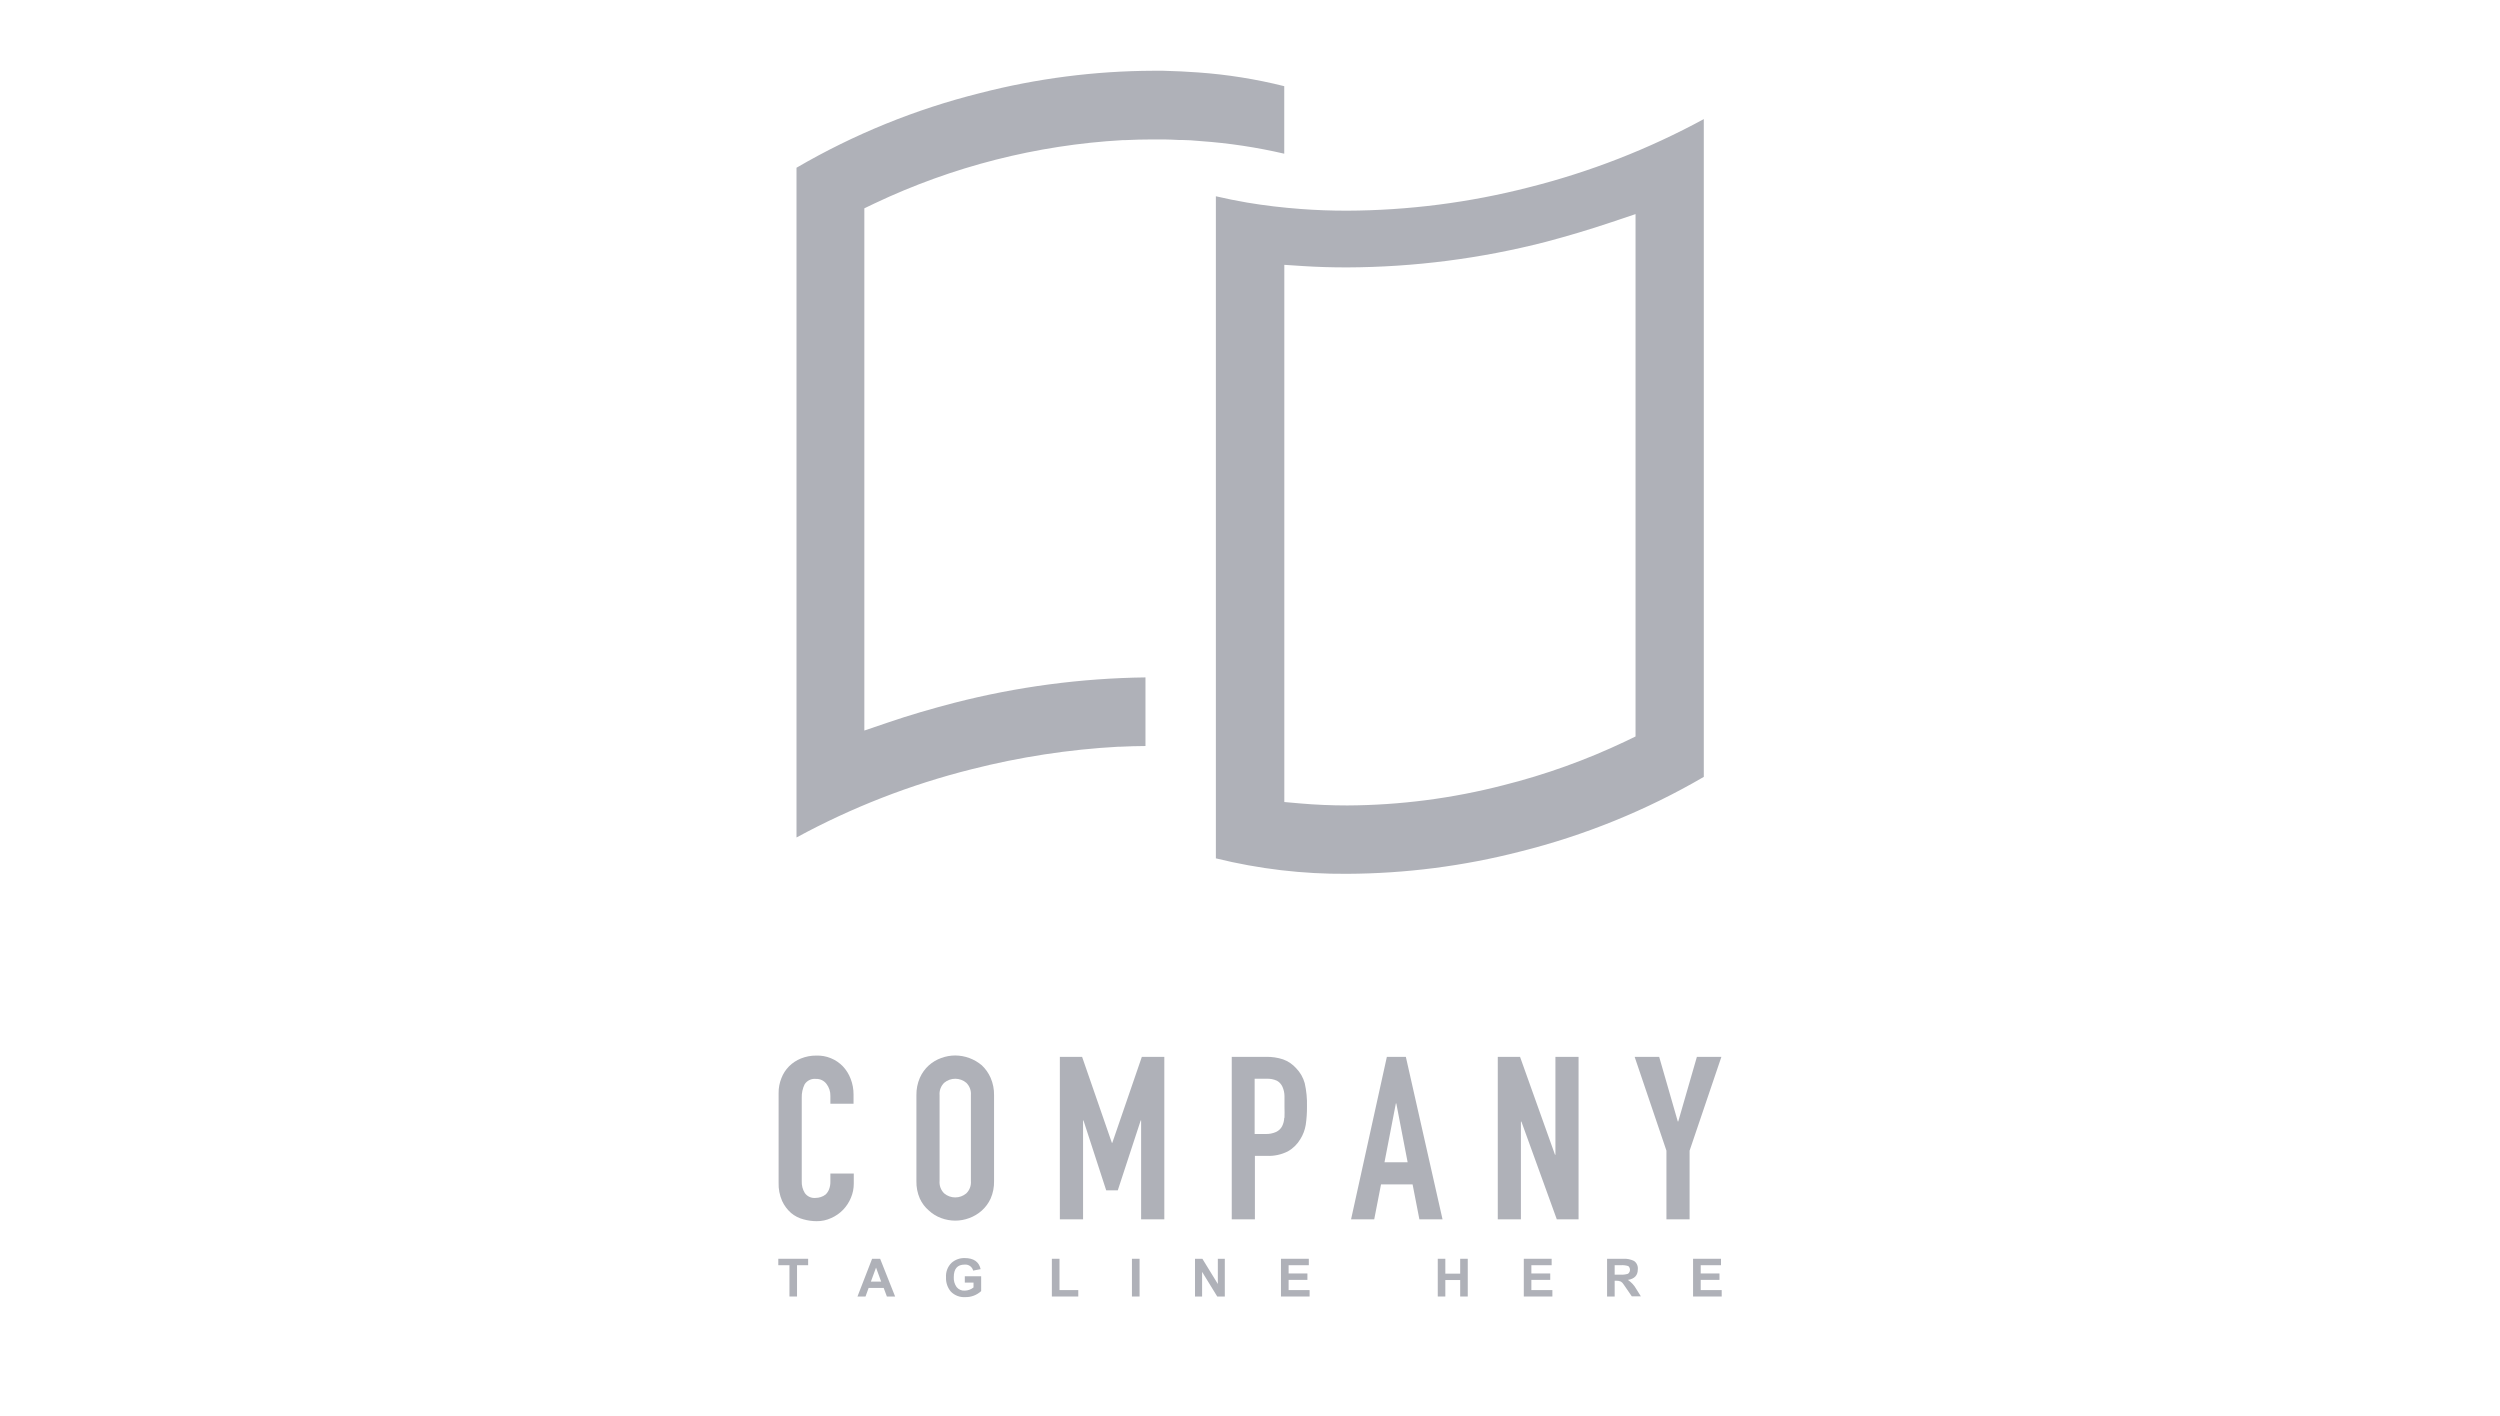
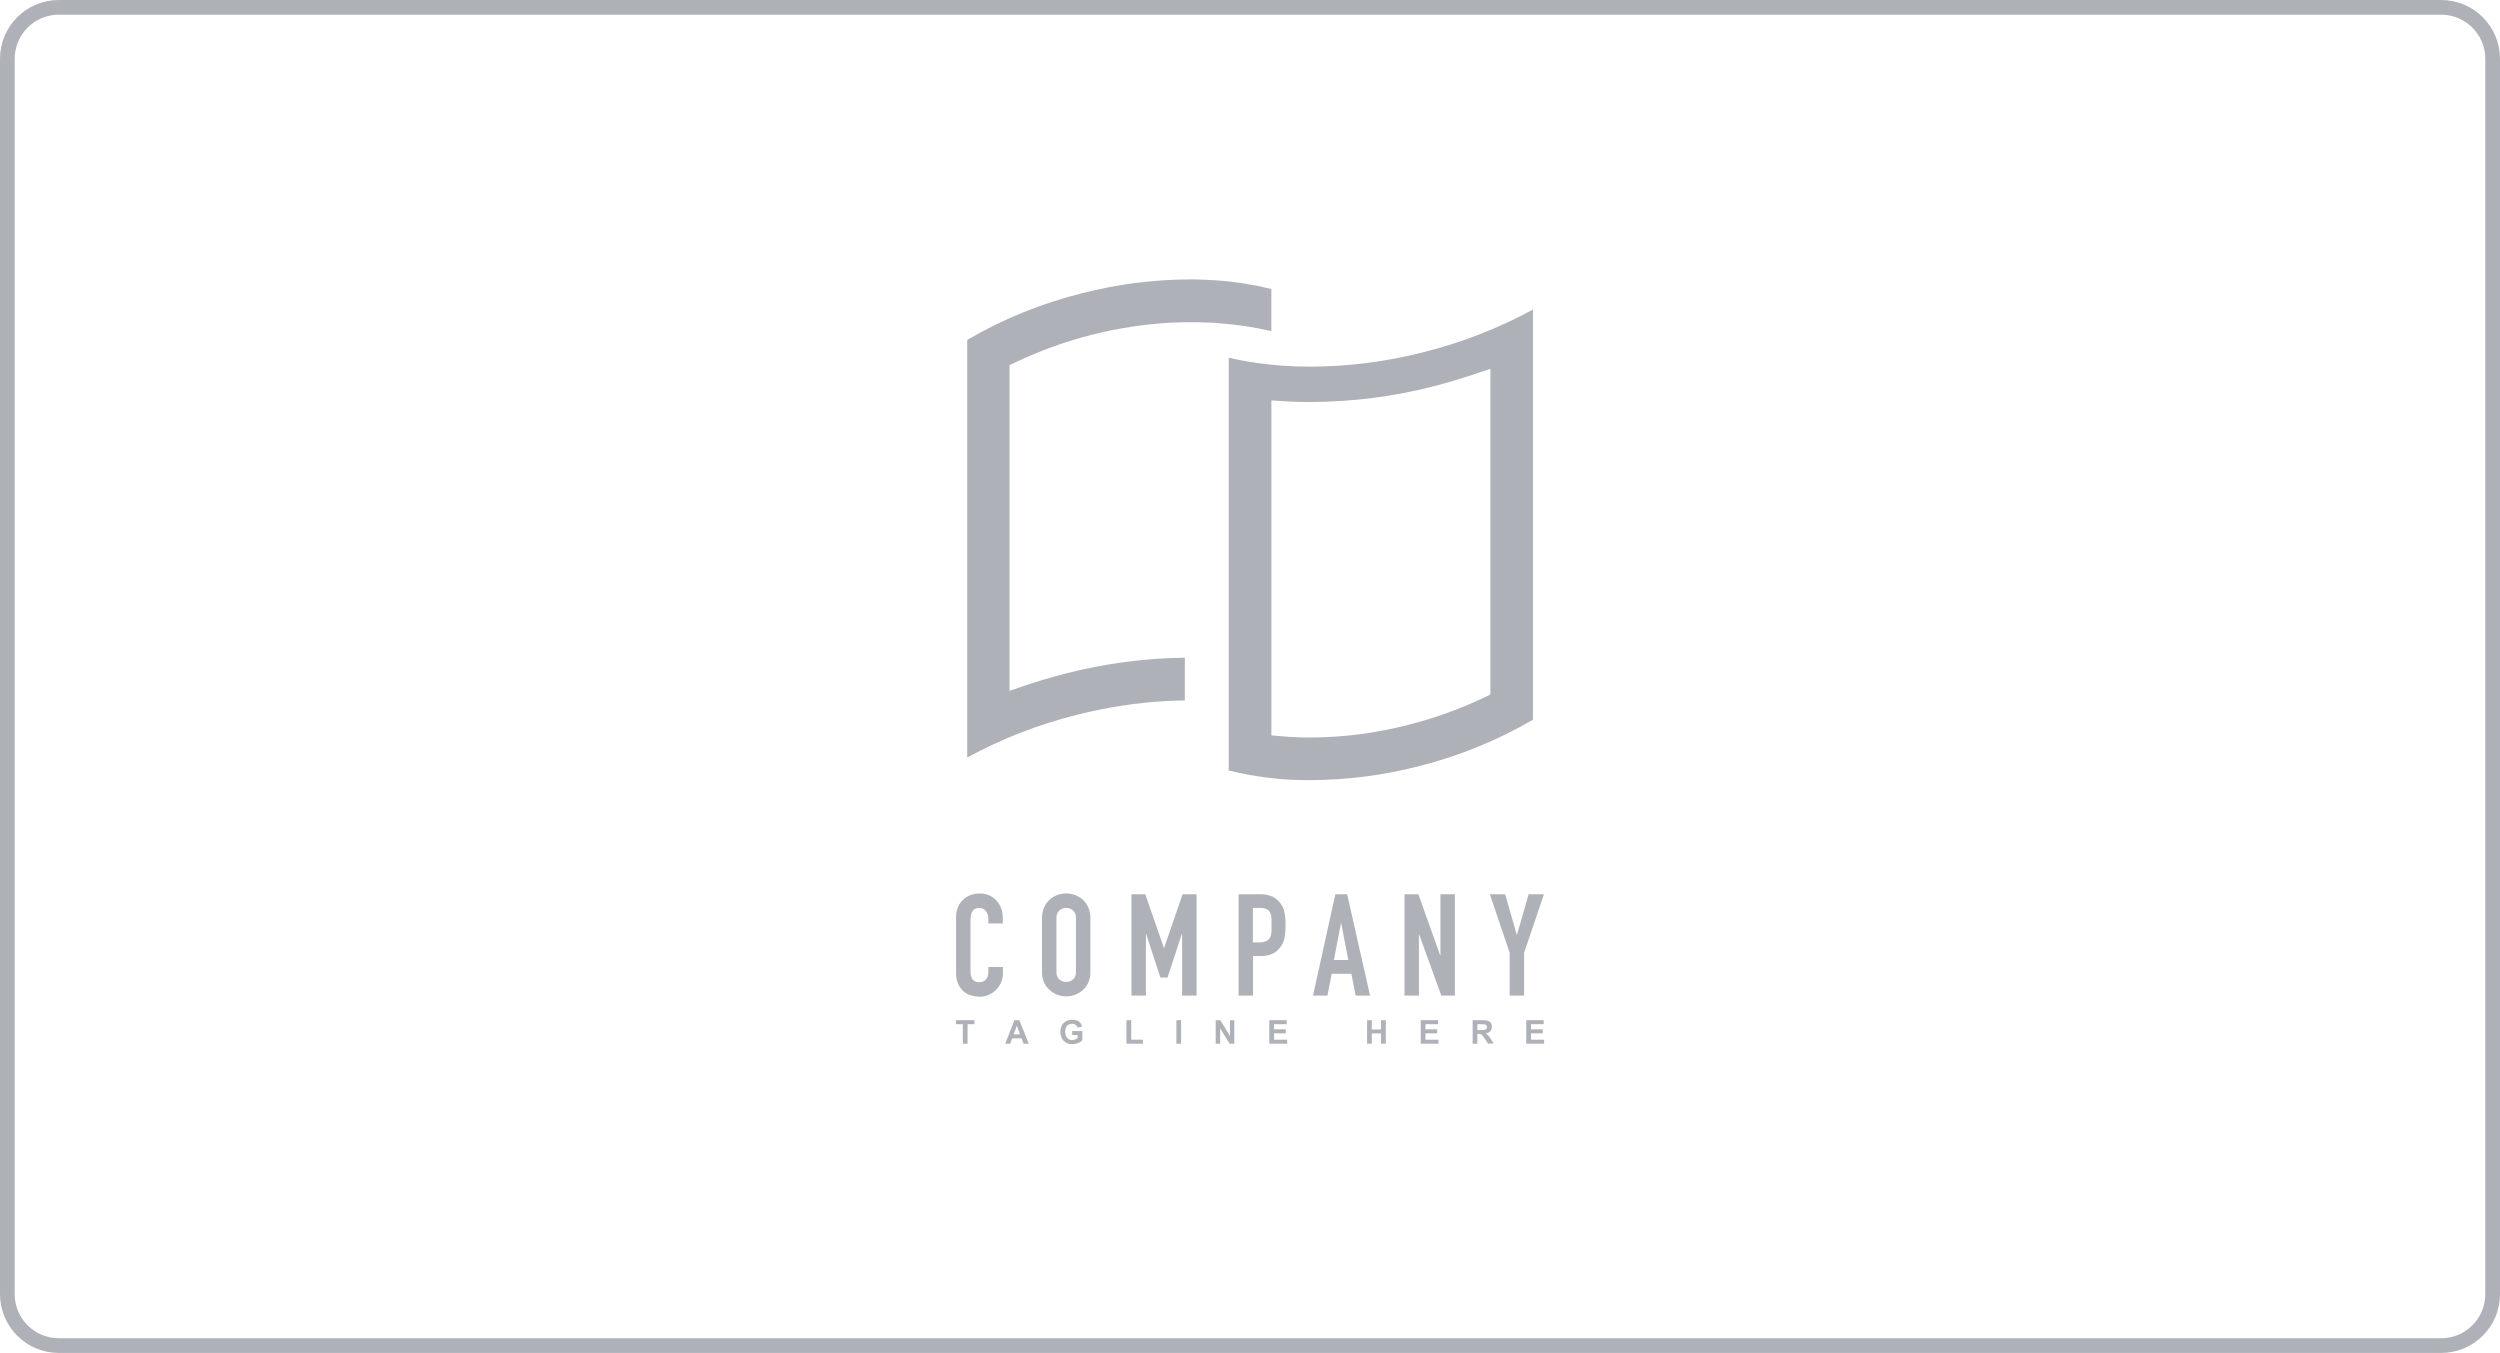
- <svg xmlns="http://www.w3.org/2000/svg" width="106" height="60" viewBox="0 0 106 60" fill="none">
-   <path fill-rule="evenodd" clip-rule="evenodd" d="M50.114 5.935H49.977C49.767 5.922 49.557 5.917 49.347 5.912H49.347H49.327H48.892C48.495 5.912 48.09 5.922 47.688 5.942C47.657 5.94 47.627 5.94 47.597 5.942C43.952 6.149 40.382 7.06 37.081 8.625L36.648 8.833V30.975L37.66 30.631C38.548 30.326 39.494 30.052 40.473 29.797C43.119 29.118 45.837 28.757 48.568 28.722V31.631C48.206 31.633 47.855 31.643 47.503 31.661H47.419C45.318 31.776 43.232 32.097 41.191 32.617C38.607 33.264 36.114 34.236 33.772 35.509V7.112C36.205 5.693 38.825 4.627 41.556 3.946C43.953 3.327 46.417 3.009 48.892 3H49.319C49.83 3.013 50.329 3.036 50.797 3.071C52.03 3.158 53.253 3.353 54.452 3.654V6.517C53.287 6.246 52.103 6.067 50.91 5.983C50.886 5.981 50.862 5.979 50.838 5.977C50.591 5.956 50.344 5.935 50.114 5.935ZM55.153 8.861C55.788 8.91 56.446 8.933 57.111 8.933C59.712 8.923 62.303 8.591 64.824 7.943C67.407 7.294 69.899 6.322 72.241 5.05V32.94C69.807 34.358 67.185 35.424 64.455 36.106C62.057 36.723 59.593 37.039 57.118 37.05C55.243 37.065 53.374 36.844 51.553 36.394V8.322C51.983 8.421 52.426 8.513 52.876 8.589C53.615 8.714 54.394 8.805 55.153 8.861ZM69.347 9.078L68.335 9.418C67.404 9.731 66.466 10.011 65.522 10.26C62.775 10.966 59.951 11.328 57.116 11.338C56.456 11.338 55.849 11.32 55.262 11.282L54.455 11.229V31.318V34.006L55.148 34.067C55.79 34.123 56.453 34.151 57.121 34.151C59.354 34.141 61.578 33.853 63.741 33.294C65.522 32.847 67.255 32.224 68.915 31.435L69.347 31.226V9.078Z" fill="#AFB1B8" />
-   <path d="M35.737 45.212C35.592 45.062 35.416 44.943 35.222 44.865C35.028 44.786 34.82 44.75 34.611 44.757C34.389 44.754 34.168 44.796 33.961 44.879C33.772 44.955 33.6 45.068 33.455 45.212C33.312 45.357 33.201 45.53 33.129 45.721C33.05 45.921 33.01 46.134 33.013 46.349V50.143C33.004 50.41 33.055 50.676 33.162 50.921C33.251 51.116 33.381 51.289 33.541 51.43C33.693 51.557 33.871 51.65 34.062 51.699C34.247 51.751 34.438 51.778 34.629 51.778C34.84 51.78 35.05 51.735 35.241 51.646C35.431 51.563 35.603 51.444 35.747 51.295C35.888 51.148 36.001 50.975 36.079 50.786C36.16 50.595 36.201 50.389 36.2 50.181V49.757H35.208V50.095C35.211 50.21 35.192 50.325 35.15 50.433C35.118 50.514 35.069 50.587 35.006 50.647C34.945 50.696 34.874 50.733 34.799 50.756C34.732 50.778 34.662 50.79 34.591 50.791C34.503 50.802 34.413 50.788 34.331 50.753C34.249 50.717 34.179 50.66 34.126 50.588C34.032 50.436 33.986 50.258 33.994 50.08V46.542C33.988 46.346 34.03 46.151 34.116 45.975C34.167 45.895 34.24 45.831 34.326 45.791C34.412 45.75 34.507 45.735 34.601 45.746C34.687 45.743 34.772 45.761 34.849 45.798C34.926 45.836 34.993 45.891 35.044 45.96C35.155 46.106 35.213 46.285 35.208 46.469V46.797H36.19V46.41C36.192 46.183 36.151 45.958 36.069 45.746C35.995 45.548 35.883 45.366 35.737 45.212Z" fill="#AFB1B8" />
-   <path d="M41.629 45.169C41.313 44.902 40.914 44.755 40.501 44.752C40.299 44.753 40.098 44.789 39.909 44.859C39.716 44.928 39.538 45.033 39.385 45.169C39.221 45.317 39.09 45.498 39.001 45.701C38.901 45.932 38.852 46.183 38.856 46.435V50.074C38.849 50.33 38.899 50.585 39.001 50.819C39.09 51.015 39.221 51.189 39.385 51.328C39.537 51.469 39.715 51.578 39.909 51.648C40.098 51.718 40.299 51.754 40.501 51.755C40.703 51.755 40.903 51.719 41.093 51.648C41.29 51.577 41.472 51.468 41.629 51.328C41.787 51.186 41.914 51.013 42.003 50.819C42.105 50.585 42.154 50.33 42.148 50.074V46.435C42.152 46.183 42.103 45.932 42.003 45.701C41.915 45.5 41.788 45.319 41.629 45.169ZM41.166 50.074C41.174 50.171 41.161 50.269 41.127 50.36C41.093 50.451 41.039 50.533 40.969 50.601C40.838 50.711 40.672 50.771 40.502 50.771C40.331 50.771 40.166 50.711 40.035 50.601C39.965 50.533 39.911 50.451 39.877 50.36C39.843 50.269 39.83 50.171 39.838 50.074V46.435C39.83 46.339 39.843 46.241 39.877 46.15C39.911 46.059 39.965 45.976 40.035 45.909C40.166 45.799 40.331 45.739 40.502 45.739C40.672 45.739 40.838 45.799 40.969 45.909C41.039 45.976 41.093 46.059 41.127 46.15C41.161 46.241 41.174 46.339 41.166 46.435V50.074Z" fill="#AFB1B8" />
-   <path d="M49.367 51.699V44.811H48.414L47.161 48.457H47.144L45.881 44.811H44.938V51.699H45.922V47.509H45.94L46.903 50.471H47.394L48.365 47.509H48.383V51.699H49.367Z" fill="#AFB1B8" />
-   <path d="M54.958 45.294C54.806 45.124 54.615 44.994 54.401 44.917C54.171 44.842 53.93 44.806 53.688 44.81H52.226V51.699H53.208V49.009H53.713C54.02 49.023 54.324 48.958 54.599 48.821C54.822 48.697 55.008 48.515 55.138 48.294C55.251 48.111 55.328 47.907 55.363 47.694C55.401 47.435 55.419 47.173 55.416 46.911C55.425 46.58 55.393 46.249 55.32 45.927C55.254 45.688 55.13 45.471 54.958 45.294ZM54.452 47.394C54.448 47.519 54.417 47.641 54.361 47.753C54.305 47.859 54.216 47.943 54.108 47.994C53.963 48.059 53.804 48.089 53.645 48.081H53.197V45.739H53.703C53.856 45.731 54.008 45.761 54.146 45.825C54.248 45.883 54.328 45.972 54.376 46.079C54.43 46.2 54.459 46.331 54.462 46.463C54.462 46.608 54.462 46.761 54.462 46.921C54.462 47.081 54.472 47.247 54.462 47.394H54.452Z" fill="#AFB1B8" />
-   <path d="M59.608 44.811H58.803L57.285 51.699H58.267L58.555 50.219H59.894L60.182 51.699H61.163L59.608 44.811ZM58.702 49.281L59.185 46.784H59.203L59.684 49.281H58.702Z" fill="#AFB1B8" />
-   <path d="M65.95 48.961H65.932L64.45 44.811H63.506V51.699H64.487V47.557H64.508L66.008 51.699H66.931V44.811H65.95V48.961Z" fill="#AFB1B8" />
-   <path d="M71.948 44.811L71.158 47.549H71.138L70.349 44.811H69.309L70.657 48.788V51.699H71.639V48.788L72.987 44.811H71.948Z" fill="#AFB1B8" />
-   <path d="M33 53.645H33.473V54.972H33.794V53.645H34.265V53.372H33V53.645Z" fill="#AFB1B8" />
-   <path d="M36.977 53.372L36.357 54.972H36.698L36.83 54.608H37.468L37.604 54.972H37.953L37.318 53.372H36.977ZM36.926 54.339L37.144 53.746L37.361 54.339H36.926Z" fill="#AFB1B8" />
-   <path d="M40.908 54.382H41.277V54.588C41.169 54.675 41.036 54.722 40.898 54.723C40.833 54.727 40.769 54.715 40.71 54.688C40.651 54.661 40.599 54.621 40.559 54.57C40.474 54.449 40.432 54.302 40.44 54.153C40.44 53.797 40.594 53.619 40.9 53.619C40.981 53.611 41.062 53.633 41.128 53.679C41.194 53.726 41.242 53.795 41.262 53.873L41.578 53.812C41.51 53.5 41.285 53.342 40.9 53.342C40.695 53.337 40.495 53.41 40.341 53.548C40.261 53.628 40.198 53.724 40.159 53.83C40.119 53.937 40.103 54.05 40.111 54.163C40.102 54.382 40.175 54.597 40.316 54.764C40.394 54.844 40.489 54.907 40.594 54.947C40.699 54.988 40.811 55.005 40.923 54.998C41.173 55.005 41.416 54.913 41.601 54.743V54.113H40.908V54.382Z" fill="#AFB1B8" />
-   <path d="M44.923 53.372H44.599V54.972H45.719V54.7H44.923V53.372Z" fill="#AFB1B8" />
-   <path d="M48.318 53.372H47.994V54.972H48.318V53.372Z" fill="#AFB1B8" />
-   <path d="M51.636 54.441L50.981 53.372H50.668V54.972H50.969V53.927L51.611 54.972H51.932V53.372H51.636V54.441Z" fill="#AFB1B8" />
-   <path d="M54.637 54.267H55.434V53.995H54.637V53.645H55.494V53.372H54.313V54.972H55.527V54.7H54.637V54.267Z" fill="#AFB1B8" />
-   <path d="M61.912 54.003H61.282V53.372H60.961V54.972H61.282V54.273H61.912V54.972H62.233V53.372H61.912V54.003Z" fill="#AFB1B8" />
-   <path d="M64.93 54.267H65.73V53.995H64.93V53.645H65.79V53.372H64.609V54.972H65.821V54.7H64.93V54.267Z" fill="#AFB1B8" />
-   <path d="M69.023 54.268C69.302 54.224 69.443 54.077 69.443 53.823C69.451 53.755 69.441 53.686 69.413 53.623C69.386 53.56 69.342 53.506 69.286 53.467C69.141 53.394 68.98 53.361 68.818 53.373H68.14V54.972H68.462V54.303H68.525C68.593 54.299 68.662 54.311 68.725 54.339C68.772 54.368 68.811 54.408 68.839 54.456L69.188 54.964H69.572L69.377 54.652C69.291 54.497 69.17 54.366 69.023 54.268ZM68.699 54.046H68.462V53.645H68.715C68.825 53.636 68.936 53.649 69.041 53.683C69.064 53.703 69.083 53.729 69.095 53.758C69.107 53.787 69.113 53.818 69.111 53.849C69.11 53.88 69.101 53.911 69.087 53.938C69.072 53.966 69.051 53.99 69.026 54.008C68.92 54.041 68.81 54.053 68.699 54.046Z" fill="#AFB1B8" />
-   <path d="M72.11 54.267H72.906V53.995H72.11V53.645H72.97V53.372H71.786V54.972H73V54.7H72.11V54.267Z" fill="#AFB1B8" />
+ <svg xmlns="http://www.w3.org/2000/svg" width="170" height="92" viewBox="0 0 170 92" fill="none">
+   <rect x="0.5" y="0.5" width="169" height="91" rx="3.5" stroke="#AFB1B8" />
+   <path fill-rule="evenodd" clip-rule="evenodd" d="M82.114 21.934H81.977C81.767 21.922 81.557 21.917 81.347 21.912H81.347H81.327H80.892C80.495 21.912 80.09 21.922 79.688 21.942C79.657 21.94 79.627 21.94 79.597 21.942C75.952 22.149 72.382 23.059 69.081 24.625L68.648 24.833V46.975L69.66 46.631C70.548 46.326 71.494 46.051 72.473 45.797C75.119 45.118 77.837 44.757 80.568 44.722V47.631C80.206 47.633 79.855 47.643 79.503 47.661H79.419C77.317 47.776 75.232 48.097 73.191 48.617C70.607 49.264 68.114 50.236 65.772 51.509V23.112C68.205 21.693 70.825 20.627 73.556 19.946C75.953 19.327 78.417 19.009 80.892 19H81.319C81.83 19.013 82.329 19.036 82.797 19.071C84.03 19.158 85.253 19.353 86.452 19.654V22.517C85.287 22.245 84.103 22.067 82.91 21.983C82.886 21.981 82.862 21.979 82.838 21.977C82.591 21.956 82.344 21.934 82.114 21.934ZM87.153 24.861C87.788 24.91 88.445 24.933 89.111 24.933C91.713 24.923 94.303 24.591 96.824 23.943C99.407 23.294 101.899 22.322 104.241 21.05V48.94C101.807 50.358 99.185 51.424 96.455 52.106C94.057 52.723 91.593 53.039 89.118 53.05C87.243 53.065 85.374 52.844 83.553 52.394V24.322C83.983 24.422 84.426 24.513 84.876 24.589C85.615 24.714 86.394 24.805 87.153 24.861ZM101.347 25.078L100.335 25.418C99.404 25.731 98.466 26.011 97.522 26.26C94.775 26.966 91.951 27.328 89.116 27.338C88.456 27.338 87.849 27.32 87.262 27.282L86.455 27.229V47.318V50.006L87.148 50.067C87.79 50.123 88.453 50.151 89.121 50.151C91.354 50.141 93.578 49.853 95.741 49.294C97.522 48.847 99.255 48.224 100.914 47.435L101.347 47.226V25.078Z" fill="#AFB1B8" />
+   <path d="M67.737 61.212C67.592 61.062 67.416 60.943 67.222 60.865C67.028 60.786 66.82 60.75 66.611 60.757C66.389 60.754 66.168 60.796 65.961 60.879C65.772 60.955 65.6 61.068 65.455 61.212C65.312 61.357 65.201 61.53 65.129 61.721C65.05 61.921 65.01 62.134 65.013 62.349V66.143C65.004 66.41 65.055 66.676 65.162 66.921C65.251 67.116 65.381 67.289 65.541 67.43C65.693 67.558 65.871 67.65 66.062 67.699C66.247 67.751 66.438 67.778 66.629 67.778C66.84 67.78 67.049 67.735 67.241 67.646C67.431 67.563 67.603 67.444 67.747 67.295C67.888 67.148 68.001 66.975 68.079 66.786C68.16 66.595 68.201 66.389 68.2 66.181V65.757H67.208V66.095C67.211 66.21 67.192 66.325 67.15 66.433C67.118 66.514 67.069 66.587 67.006 66.647C66.945 66.696 66.874 66.733 66.799 66.756C66.732 66.778 66.662 66.79 66.591 66.791C66.503 66.802 66.413 66.788 66.331 66.753C66.249 66.717 66.179 66.66 66.126 66.588C66.032 66.436 65.986 66.258 65.994 66.079V62.542C65.988 62.346 66.03 62.151 66.116 61.975C66.167 61.895 66.24 61.831 66.326 61.791C66.412 61.75 66.507 61.735 66.601 61.746C66.687 61.743 66.772 61.761 66.849 61.798C66.926 61.836 66.993 61.891 67.044 61.96C67.155 62.106 67.213 62.285 67.208 62.469V62.797H68.19V62.41C68.192 62.183 68.151 61.958 68.069 61.746C67.995 61.548 67.882 61.366 67.737 61.212Z" fill="#AFB1B8" />
+   <path d="M73.629 61.169C73.313 60.902 72.914 60.755 72.501 60.752C72.299 60.753 72.098 60.789 71.909 60.859C71.716 60.928 71.538 61.033 71.385 61.169C71.221 61.317 71.09 61.498 71.001 61.701C70.901 61.932 70.852 62.183 70.856 62.435V66.074C70.85 66.33 70.899 66.585 71.001 66.82C71.09 67.015 71.222 67.189 71.385 67.328C71.537 67.469 71.715 67.578 71.909 67.648C72.098 67.718 72.299 67.754 72.501 67.755C72.703 67.755 72.903 67.719 73.093 67.648C73.29 67.577 73.472 67.468 73.629 67.328C73.787 67.186 73.915 67.013 74.003 66.82C74.105 66.585 74.154 66.33 74.147 66.074V62.435C74.152 62.183 74.103 61.932 74.003 61.701C73.915 61.5 73.788 61.319 73.629 61.169ZM73.166 66.074C73.174 66.171 73.161 66.269 73.127 66.36C73.093 66.451 73.039 66.533 72.969 66.601C72.838 66.711 72.672 66.771 72.502 66.771C72.331 66.771 72.166 66.711 72.035 66.601C71.965 66.533 71.911 66.451 71.877 66.36C71.843 66.269 71.829 66.171 71.838 66.074V62.435C71.829 62.339 71.843 62.241 71.877 62.15C71.911 62.059 71.965 61.976 72.035 61.909C72.166 61.799 72.331 61.739 72.502 61.739C72.672 61.739 72.838 61.799 72.969 61.909C73.039 61.976 73.093 62.059 73.127 62.15C73.161 62.241 73.174 62.339 73.166 62.435V66.074Z" fill="#AFB1B8" />
+   <path d="M81.367 67.699V60.811H80.414L79.161 64.457H79.144L77.881 60.811H76.938V67.699H77.922V63.509H77.939L78.903 66.471H79.394L80.365 63.509H80.383V67.699H81.367Z" fill="#AFB1B8" />
+   <path d="M86.958 61.294C86.806 61.124 86.615 60.994 86.401 60.917C86.171 60.842 85.93 60.806 85.688 60.81H84.226V67.699H85.207V65.009H85.713C86.02 65.023 86.324 64.958 86.599 64.821C86.822 64.697 87.008 64.515 87.138 64.294C87.251 64.111 87.328 63.907 87.363 63.694C87.401 63.435 87.419 63.173 87.416 62.911C87.425 62.58 87.393 62.249 87.32 61.927C87.254 61.688 87.13 61.471 86.958 61.294ZM86.452 63.394C86.448 63.519 86.417 63.641 86.361 63.753C86.305 63.859 86.216 63.943 86.108 63.994C85.963 64.059 85.804 64.089 85.645 64.081H85.197V61.739H85.703C85.856 61.731 86.007 61.761 86.146 61.825C86.248 61.883 86.328 61.972 86.376 62.079C86.43 62.2 86.459 62.331 86.462 62.463C86.462 62.608 86.462 62.761 86.462 62.921C86.462 63.081 86.472 63.247 86.462 63.394H86.452Z" fill="#AFB1B8" />
+   <path d="M91.608 60.811H90.803L89.285 67.699H90.267L90.555 66.219H91.894L92.182 67.699H93.163L91.608 60.811ZM90.702 65.281L91.185 62.784H91.203L91.684 65.281H90.702Z" fill="#AFB1B8" />
+   <path d="M97.95 64.961H97.932L96.45 60.811H95.506V67.699H96.487V63.557H96.508L98.008 67.699H98.931V60.811H97.95V64.961Z" fill="#AFB1B8" />
+   <path d="M103.948 60.811L103.158 63.549H103.138L102.349 60.811H101.309L102.657 64.788V67.699H103.639V64.788L104.987 60.811H103.948Z" fill="#AFB1B8" />
+   <path d="M65 69.644H65.473V70.972H65.794V69.644H66.265V69.372H65V69.644Z" fill="#AFB1B8" />
+   <path d="M68.977 69.372L68.357 70.972H68.698L68.83 70.608H69.468L69.604 70.972H69.953L69.318 69.372H68.977ZM68.926 70.339L69.144 69.746L69.361 70.339H68.926Z" fill="#AFB1B8" />
+   <path d="M72.908 70.382H73.277V70.588C73.169 70.675 73.036 70.722 72.898 70.723C72.833 70.727 72.769 70.715 72.71 70.688C72.651 70.661 72.599 70.621 72.559 70.57C72.474 70.448 72.432 70.302 72.44 70.153C72.44 69.797 72.594 69.619 72.9 69.619C72.981 69.611 73.062 69.632 73.128 69.679C73.194 69.726 73.242 69.795 73.262 69.874L73.578 69.812C73.51 69.5 73.285 69.342 72.9 69.342C72.695 69.337 72.495 69.41 72.341 69.548C72.261 69.628 72.198 69.724 72.159 69.83C72.119 69.936 72.103 70.05 72.111 70.163C72.102 70.382 72.175 70.597 72.316 70.764C72.394 70.844 72.489 70.907 72.594 70.948C72.699 70.988 72.811 71.005 72.923 70.998C73.173 71.004 73.416 70.913 73.601 70.743V70.113H72.908V70.382Z" fill="#AFB1B8" />
+   <path d="M76.923 69.372H76.599V70.972H77.719V70.7H76.923V69.372Z" fill="#AFB1B8" />
+   <path d="M80.317 69.372H79.994V70.972H80.317V69.372Z" fill="#AFB1B8" />
+   <path d="M83.636 70.441L82.981 69.372H82.668V70.972H82.969V69.927L83.611 70.972H83.933V69.372H83.636V70.441Z" fill="#AFB1B8" />
+   <path d="M86.637 70.267H87.434V69.995H86.637V69.644H87.494V69.372H86.313V70.972H87.527V70.7H86.637V70.267Z" fill="#AFB1B8" />
+   <path d="M93.912 70.003H93.282V69.372H92.961V70.972H93.282V70.273H93.912V70.972H94.234V69.372H93.912V70.003Z" fill="#AFB1B8" />
+   <path d="M96.93 70.267H97.73V69.995H96.93V69.644H97.79V69.372H96.609V70.972H97.821V70.7H96.93V70.267Z" fill="#AFB1B8" />
+   <path d="M101.023 70.268C101.302 70.224 101.443 70.077 101.443 69.823C101.451 69.755 101.441 69.686 101.413 69.623C101.386 69.56 101.342 69.506 101.286 69.467C101.141 69.394 100.98 69.361 100.818 69.373H100.14V70.972H100.462V70.303H100.525C100.593 70.299 100.662 70.311 100.725 70.339C100.772 70.368 100.811 70.408 100.839 70.456L101.188 70.964H101.572L101.377 70.652C101.291 70.497 101.17 70.366 101.023 70.268ZM100.699 70.046H100.462V69.645H100.715C100.825 69.636 100.936 69.649 101.041 69.683C101.064 69.703 101.083 69.729 101.095 69.758C101.107 69.787 101.113 69.818 101.111 69.849C101.11 69.88 101.101 69.911 101.087 69.939C101.072 69.966 101.051 69.99 101.026 70.008C100.92 70.041 100.81 70.053 100.699 70.046Z" fill="#AFB1B8" />
+   <path d="M104.11 70.267H104.906V69.995H104.11V69.644H104.97V69.372H103.786V70.972H105V70.7H104.11V70.267Z" fill="#AFB1B8" />
</svg>
